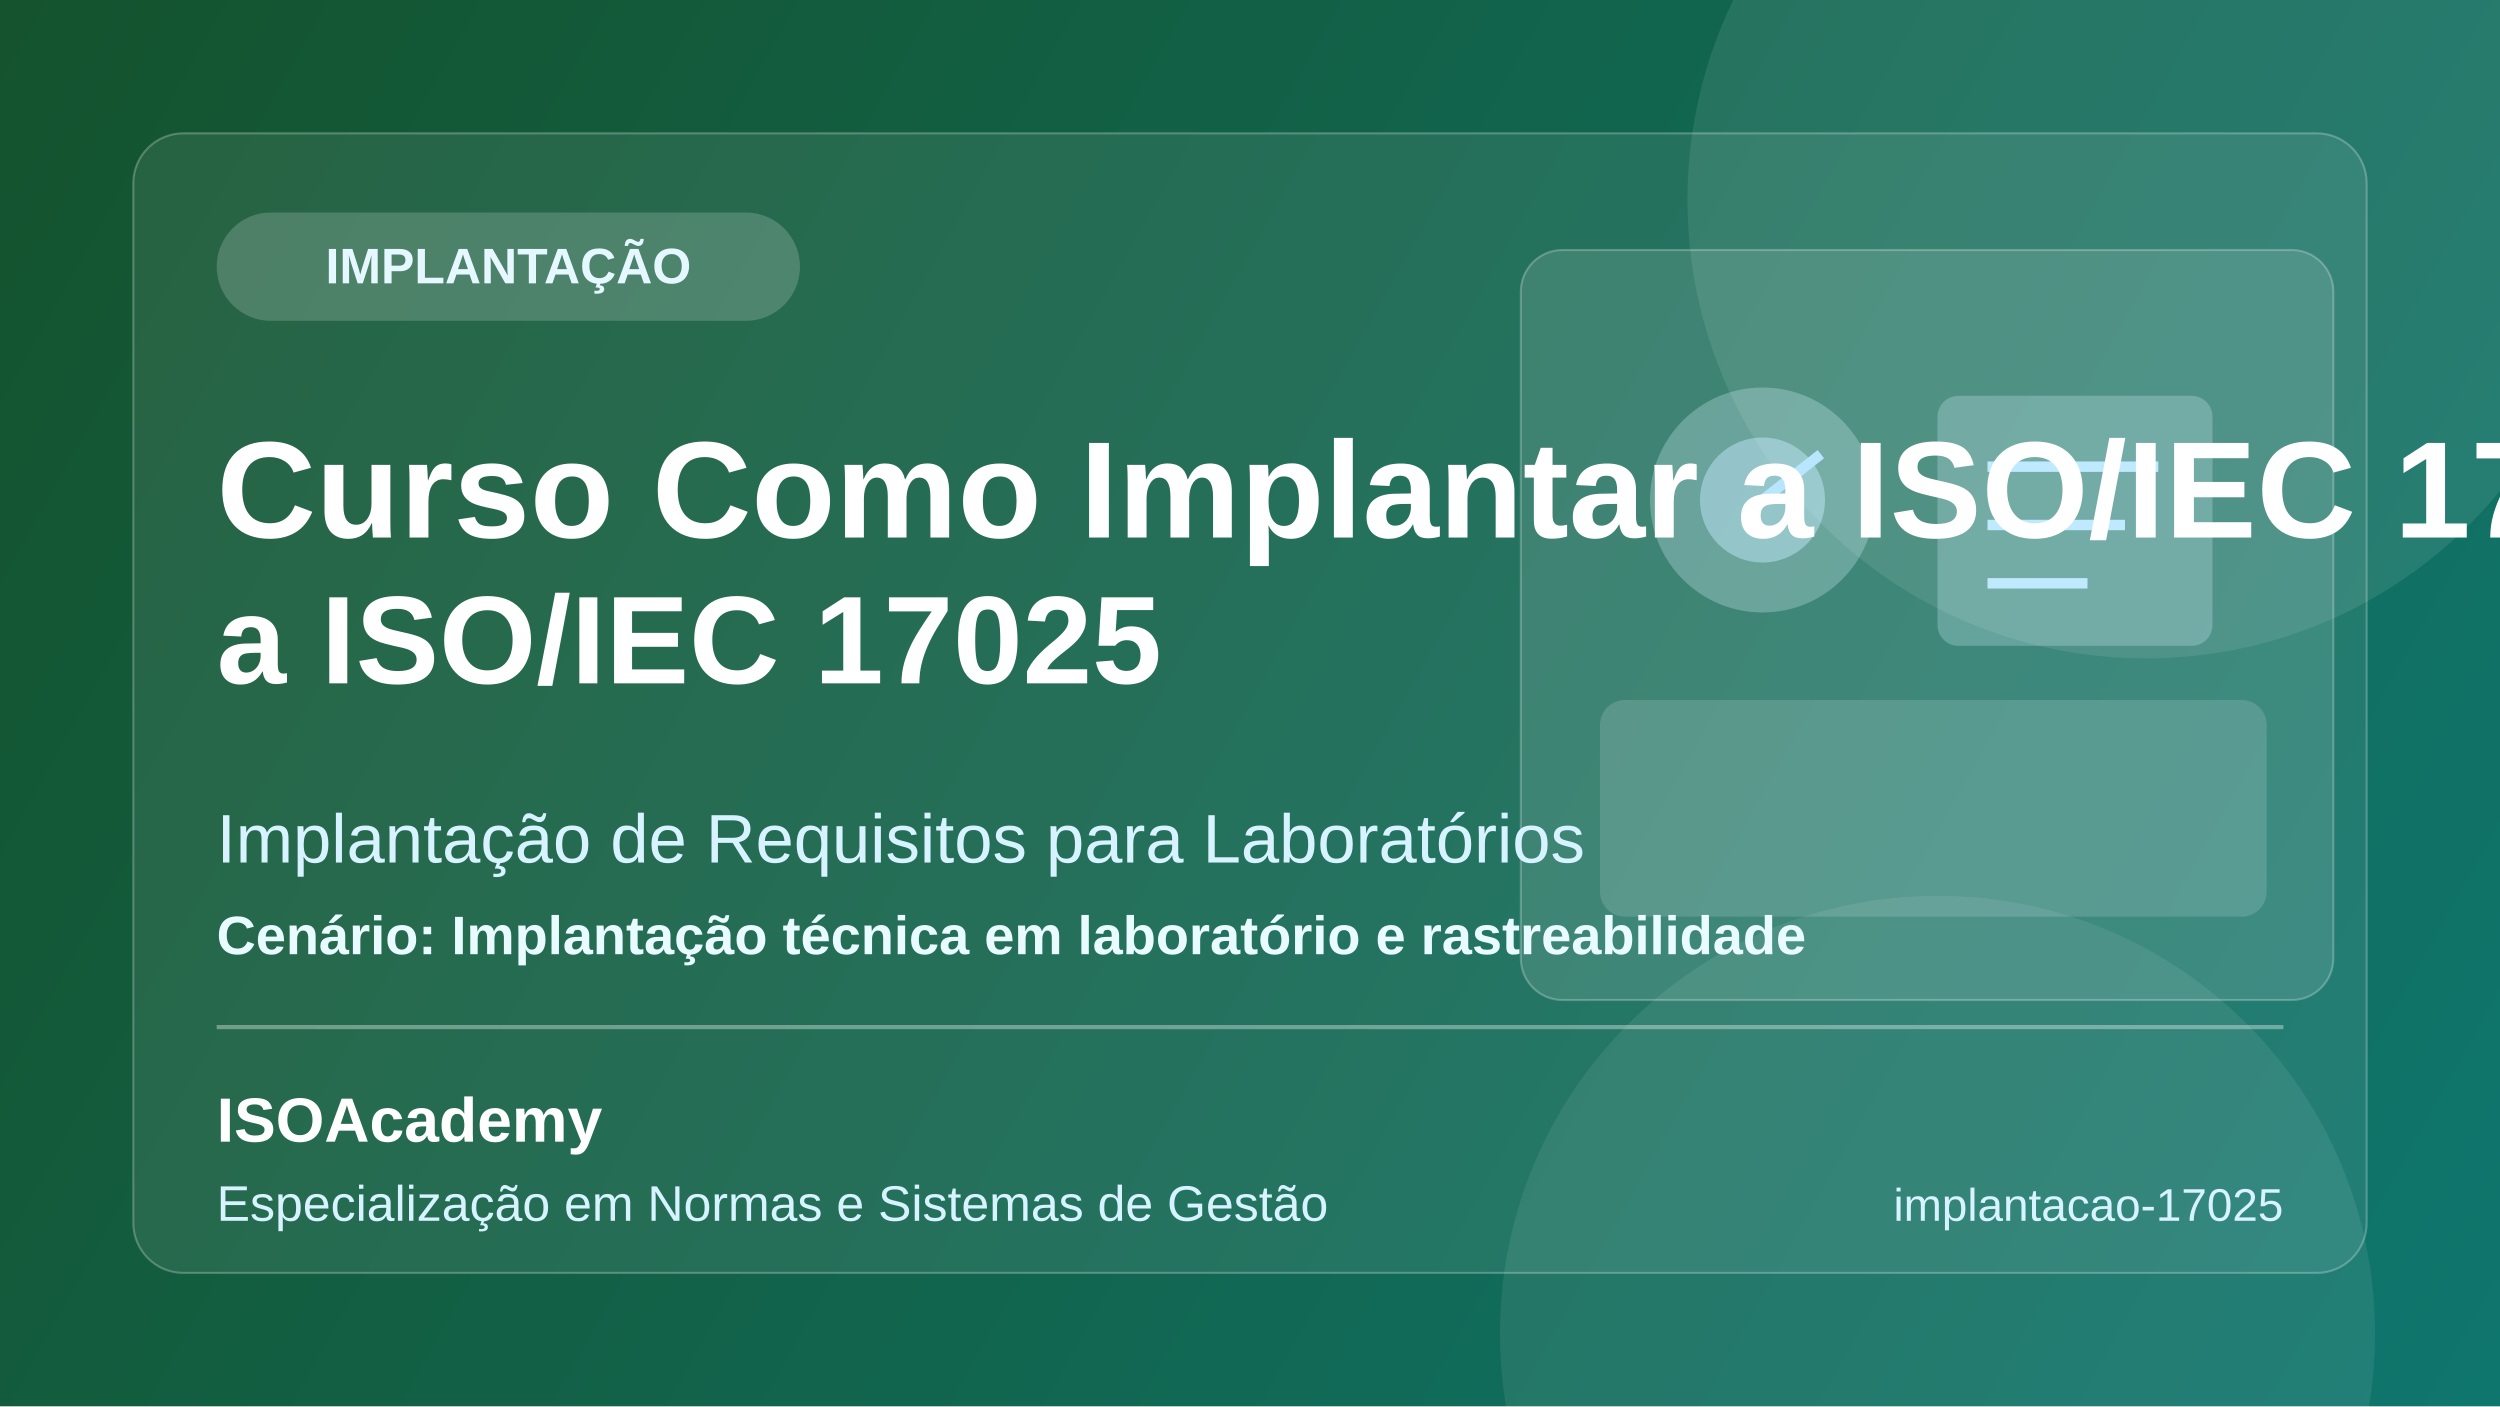
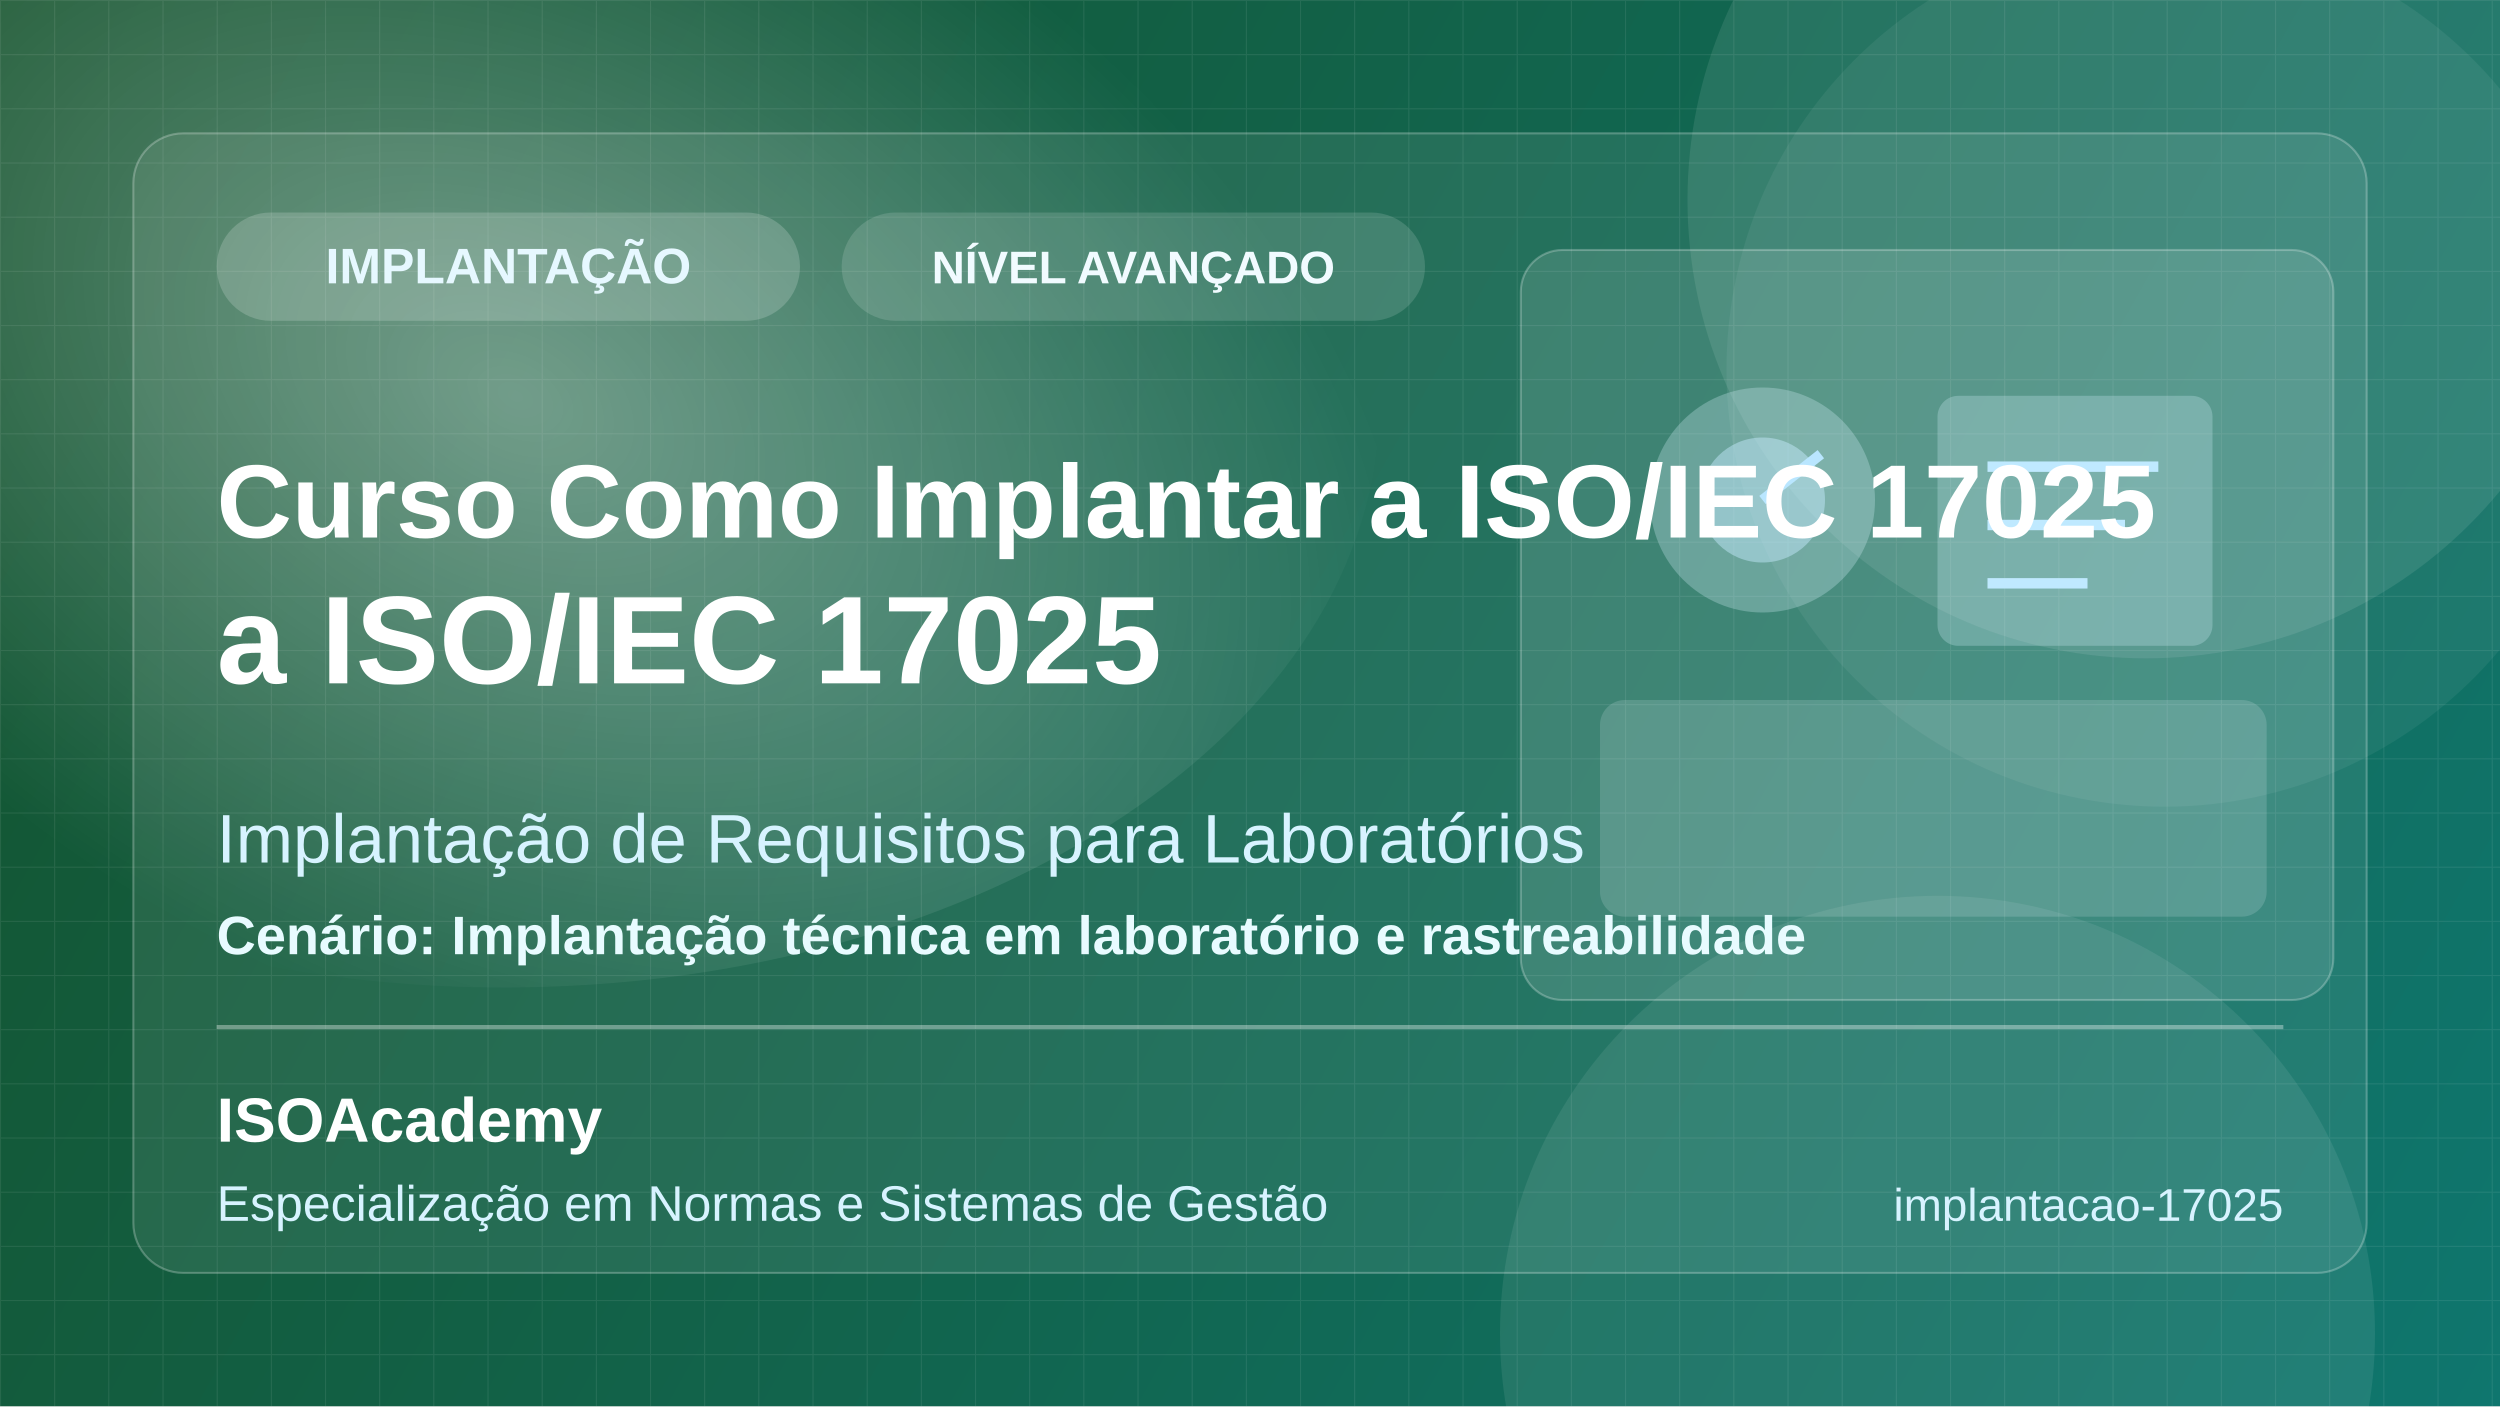
<svg xmlns="http://www.w3.org/2000/svg" width="1200" height="675" viewBox="0 0 1200 675" fill="none">
  <defs>
    <linearGradient id="bg" x1="0" y1="0" x2="1200" y2="675" gradientUnits="userSpaceOnUse">
      <stop stop-color="#14532D" />
      <stop offset="1" stop-color="#0F766E" />
    </linearGradient>
+     <radialGradient id="glow" cx="0" cy="0" r="1" gradientUnits="userSpaceOnUse" gradientTransform="translate(248 190) rotate(28) scale(460 300)">
+       <stop stop-color="#FFFFFF" stop-opacity="0.35" />
+       <stop offset="1" stop-color="#FFFFFF" stop-opacity="0" />
+     </radialGradient>
+     <pattern id="grid" width="26" height="26" patternUnits="userSpaceOnUse">
+       <path d="M26 0H0V26" fill="none" stroke="#FFFFFF" stroke-opacity="0.08" />
+     </pattern>
  </defs>
  <rect width="1200" height="675" fill="url(#bg)" />
+   <rect width="1200" height="675" fill="url(#grid)" />
+   <ellipse cx="242" cy="194" rx="420" ry="280" fill="url(#glow)" />
  <circle cx="1030" cy="96" r="220" fill="#ffffff" fill-opacity="0.09" />
  <circle cx="930" cy="640" r="210" fill="#ffffff" fill-opacity="0.08" />
+   <rect x="860" y="-60" width="420" height="420" rx="210" fill="#ffffff" fill-opacity="0.06" transform="rotate(8 860 -60)" />
  <rect x="64" y="64" width="1072" height="547" rx="24" fill="#ffffff" fill-opacity="0.08" stroke="#ffffff" stroke-opacity="0.25" />
  <rect x="730" y="120" width="390" height="360" rx="20" fill="#ffffff" fill-opacity="0.12" stroke="#ffffff" stroke-opacity="0.25" />
  <rect x="768" y="336" width="320" height="104" rx="12" fill="#EEF9FF" fill-opacity="0.16" />
  <circle cx="846" cy="240" r="54" fill="#DAF3FF" fill-opacity="0.28" />
  <circle cx="846" cy="240" r="30" fill="#C7EBFF" fill-opacity="0.46" />
  <line x1="846" y1="240" x2="874" y2="218" stroke="#B9E6FF" stroke-width="5" />
  <rect x="930" y="190" width="132" height="120" rx="10" fill="#DAF3FF" fill-opacity="0.26" />
  <line x1="954" y1="224" x2="1036" y2="224" stroke="#BFE9FF" stroke-width="5" />
  <line x1="954" y1="252" x2="1020" y2="252" stroke="#BFE9FF" stroke-width="5" />
  <line x1="954" y1="280" x2="1002" y2="280" stroke="#BFE9FF" stroke-width="5" />
  <rect x="104" y="102" width="280" height="52" rx="26" fill="#ffffff" fill-opacity="0.18" />
  <text x="244" y="136" fill="#E6F8FF" font-family="Arial, Helvetica, sans-serif" font-size="24" font-weight="700" text-anchor="middle">IMPLANTAÇÃO</text>
-   <text x="104" y="258" fill="#ffffff" font-family="Arial, Helvetica, sans-serif" font-size="66" font-weight="800">Curso Como Implantar a ISO/IEC 17025</text>
+   <rect x="404" y="102" width="280" height="52" rx="26" fill="#ffffff" fill-opacity="0.14" />
+   <text x="544" y="136" fill="#F1FBFF" font-family="Arial, Helvetica, sans-serif" font-size="22" font-weight="700" text-anchor="middle">NÍVEL AVANÇADO</text>
+   <text x="104" y="258" fill="#ffffff" font-family="Arial, Helvetica, sans-serif" font-size="50" font-weight="800">Curso Como Implantar a ISO/IEC 17025</text>
  <text x="104" y="328" fill="#ffffff" font-family="Arial, Helvetica, sans-serif" font-size="60" font-weight="700">a ISO/IEC 17025</text>
  <text x="104" y="414" fill="#D7F3FF" font-family="Arial, Helvetica, sans-serif" font-size="33" font-weight="500">Implantação de Requisitos para Laboratórios</text>
  <text x="104" y="458" fill="#E8FBFF" font-family="Arial, Helvetica, sans-serif" font-size="26" font-weight="600">Cenário: Implantação técnica em laboratório e rastreabilidade</text>
  <rect x="104" y="492" width="992" height="2" fill="#ffffff" fill-opacity="0.35" />
  <text x="104" y="548" fill="#ffffff" font-family="Arial, Helvetica, sans-serif" font-size="30" font-weight="700">ISOAcademy</text>
  <text x="104" y="586" fill="#D7F3FF" font-family="Arial, Helvetica, sans-serif" font-size="24">Especialização em Normas e Sistemas de Gestão</text>
  <text x="1096" y="586" fill="#D7F3FF" font-family="Arial, Helvetica, sans-serif" font-size="22" text-anchor="end">implantacao-17025</text>
</svg>
